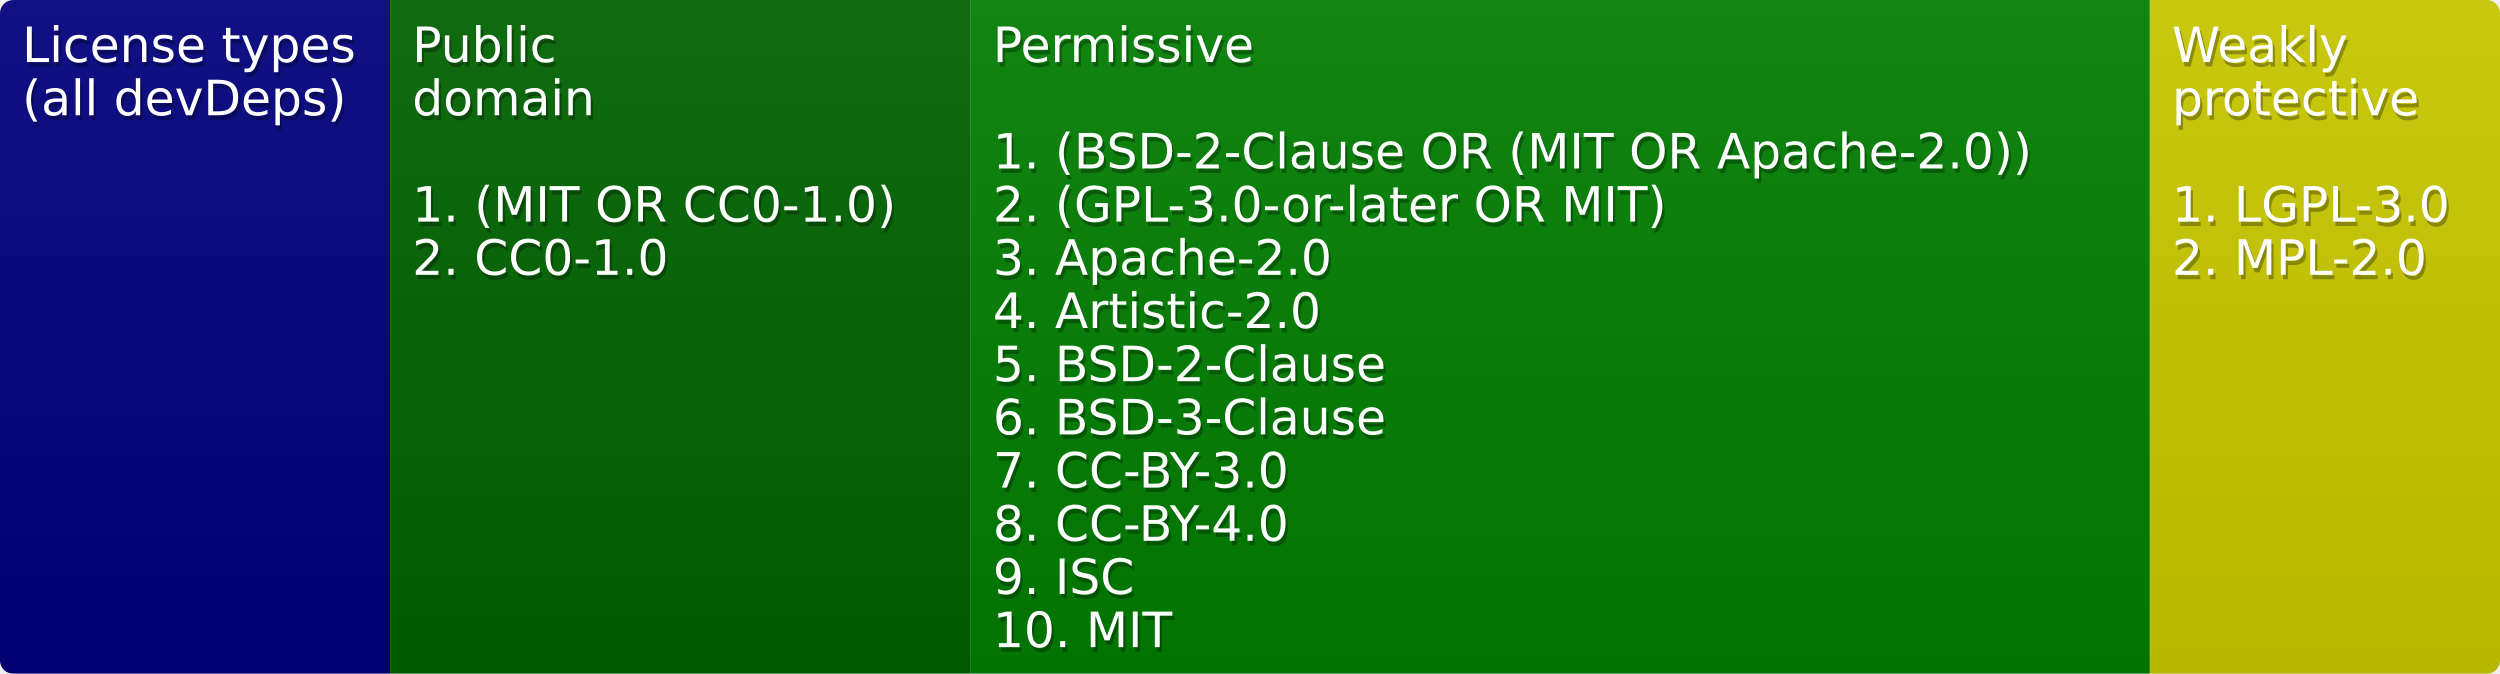
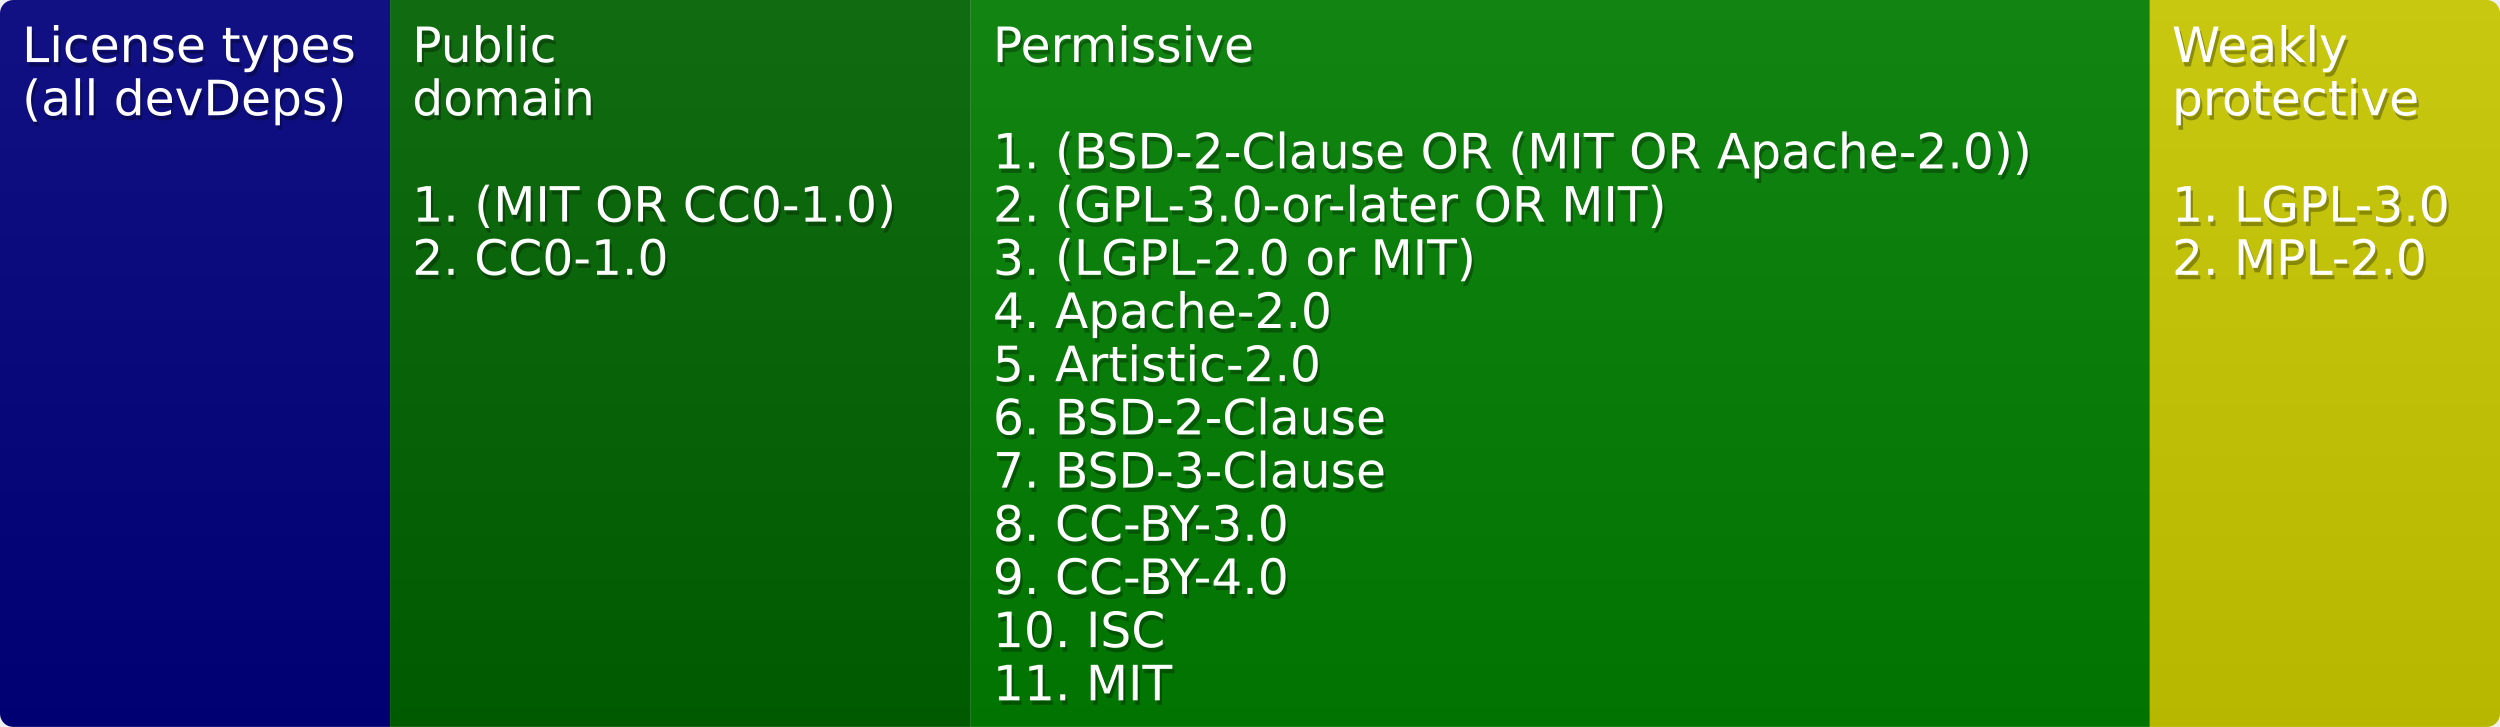
- <svg xmlns="http://www.w3.org/2000/svg" width="564" height="152">
+ <svg xmlns="http://www.w3.org/2000/svg" width="564" height="164">
  <defs>
    <linearGradient id="smooth" x2="0" y2="100%">
      <stop offset="0" stop-color="#aaa" stop-opacity=".1" />
      <stop offset="1" stop-opacity=".1" />
    </linearGradient>
    <style>text{font-size:11px;font-family:Verdana,DejaVu Sans,Geneva,sans-serif}text.shadow{fill:#010101;fill-opacity:.3}text.high{fill:#fff}</style>
    <mask id="round">
      <rect width="100%" height="100%" rx="3" fill="#fff" />
    </mask>
  </defs>
  <g id="bg" mask="url(#round)">
-     <path fill="navy" d="M0 0h88v152H0z" />
-     <path fill="#006400" d="M88 0h131v152H88z" />
-     <path fill="green" d="M219 0h266v152H219z" />
-     <path fill="#cc0" d="M485 0h79v152h-79z" />
-     <path fill="url(#smooth)" d="M0 0h564v152H0z" />
+     <path fill="navy" d="M0 0h88v164H0z" />
+     <path fill="#006400" d="M88 0h131v164H88z" />
+     <path fill="green" d="M219 0h266v164H219z" />
+     <path fill="#cc0" d="M485 0h79v164h-79z" />
+     <path fill="url(#smooth)" d="M0 0h564v164H0z" />
  </g>
  <g id="fg">
    <text class="shadow" x="5.5" y="15">License types</text>
    <text class="high" x="5" y="14">License types</text>
    <text class="shadow" x="5.5" y="27">(all devDeps)</text>
    <text class="high" x="5" y="26">(all devDeps)</text>
    <text class="shadow" x="93.5" y="15">Public</text>
    <text class="high" x="93" y="14">Public</text>
    <text class="shadow" x="93.5" y="27">domain</text>
    <text class="high" x="93" y="26">domain</text>
    <text class="shadow" x="93.5" y="51">1. (MIT OR CC0-1.0)</text>
    <text class="high" x="93" y="50">1. (MIT OR CC0-1.0)</text>
    <text class="shadow" x="93.5" y="63">2. CC0-1.0</text>
    <text class="high" x="93" y="62">2. CC0-1.0</text>
    <text class="shadow" x="224.5" y="15">Permissive</text>
    <text class="high" x="224" y="14">Permissive</text>
    <text class="shadow" x="224.5" y="39">1. (BSD-2-Clause OR (MIT OR Apache-2.0))</text>
    <text class="high" x="224" y="38">1. (BSD-2-Clause OR (MIT OR Apache-2.0))</text>
    <text class="shadow" x="224.5" y="51">2. (GPL-3.0-or-later OR MIT)</text>
    <text class="high" x="224" y="50">2. (GPL-3.0-or-later OR MIT)</text>
-     <text class="shadow" x="224.5" y="63">3. Apache-2.0</text>
-     <text class="high" x="224" y="62">3. Apache-2.0</text>
-     <text class="shadow" x="224.5" y="75">4. Artistic-2.0</text>
-     <text class="high" x="224" y="74">4. Artistic-2.0</text>
-     <text class="shadow" x="224.5" y="87">5. BSD-2-Clause</text>
-     <text class="high" x="224" y="86">5. BSD-2-Clause</text>
-     <text class="shadow" x="224.5" y="99">6. BSD-3-Clause</text>
-     <text class="high" x="224" y="98">6. BSD-3-Clause</text>
-     <text class="shadow" x="224.5" y="111">7. CC-BY-3.0</text>
-     <text class="high" x="224" y="110">7. CC-BY-3.0</text>
-     <text class="shadow" x="224.5" y="123">8. CC-BY-4.0</text>
-     <text class="high" x="224" y="122">8. CC-BY-4.0</text>
-     <text class="shadow" x="224.5" y="135">9. ISC</text>
-     <text class="high" x="224" y="134">9. ISC</text>
-     <text class="shadow" x="224.5" y="147">10. MIT</text>
-     <text class="high" x="224" y="146">10. MIT</text>
+     <text class="shadow" x="224.5" y="63">3. (LGPL-2.0 or MIT)</text>
+     <text class="high" x="224" y="62">3. (LGPL-2.0 or MIT)</text>
+     <text class="shadow" x="224.5" y="75">4. Apache-2.0</text>
+     <text class="high" x="224" y="74">4. Apache-2.0</text>
+     <text class="shadow" x="224.5" y="87">5. Artistic-2.0</text>
+     <text class="high" x="224" y="86">5. Artistic-2.0</text>
+     <text class="shadow" x="224.5" y="99">6. BSD-2-Clause</text>
+     <text class="high" x="224" y="98">6. BSD-2-Clause</text>
+     <text class="shadow" x="224.5" y="111">7. BSD-3-Clause</text>
+     <text class="high" x="224" y="110">7. BSD-3-Clause</text>
+     <text class="shadow" x="224.5" y="123">8. CC-BY-3.0</text>
+     <text class="high" x="224" y="122">8. CC-BY-3.0</text>
+     <text class="shadow" x="224.5" y="135">9. CC-BY-4.0</text>
+     <text class="high" x="224" y="134">9. CC-BY-4.0</text>
+     <text class="shadow" x="224.5" y="147">10. ISC</text>
+     <text class="high" x="224" y="146">10. ISC</text>
+     <text class="shadow" x="224.5" y="159">11. MIT</text>
+     <text class="high" x="224" y="158">11. MIT</text>
    <text class="shadow" x="490.5" y="15">Weakly</text>
    <text class="high" x="490" y="14">Weakly</text>
    <text class="shadow" x="490.5" y="27">protective</text>
    <text class="high" x="490" y="26">protective</text>
    <text class="shadow" x="490.5" y="51">1. LGPL-3.0</text>
    <text class="high" x="490" y="50">1. LGPL-3.0</text>
    <text class="shadow" x="490.5" y="63">2. MPL-2.0</text>
    <text class="high" x="490" y="62">2. MPL-2.0</text>
  </g>
</svg>
